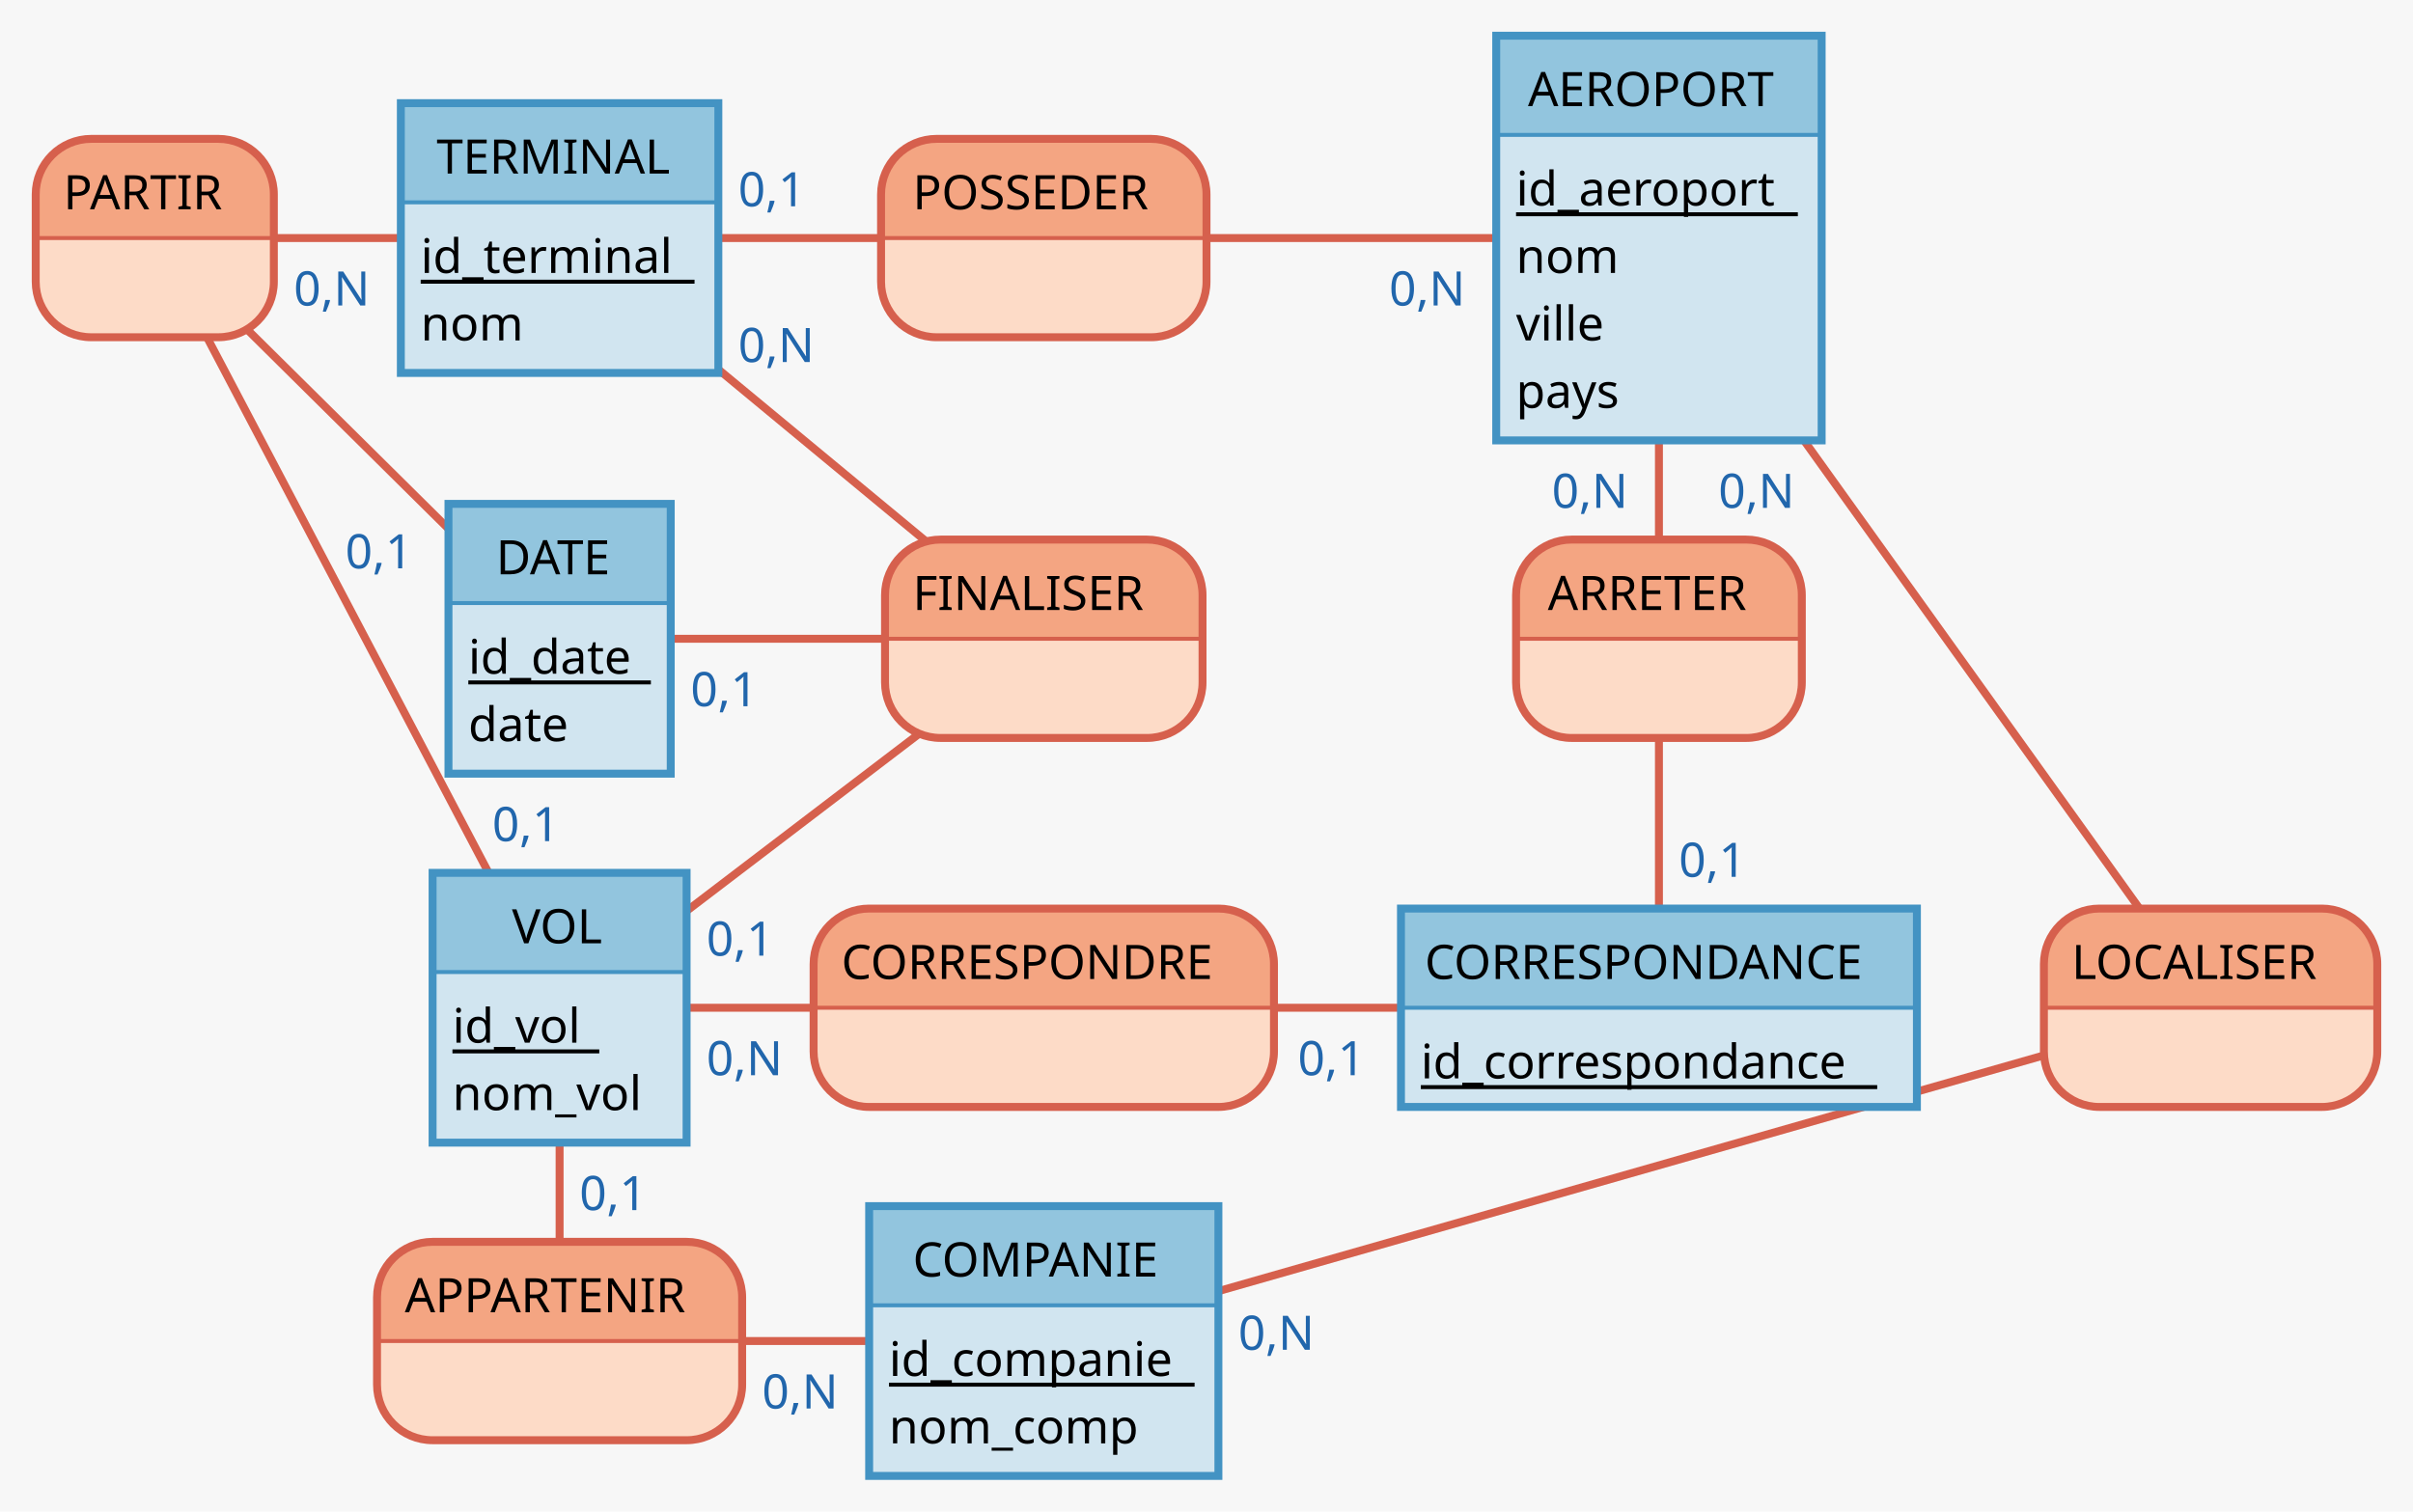
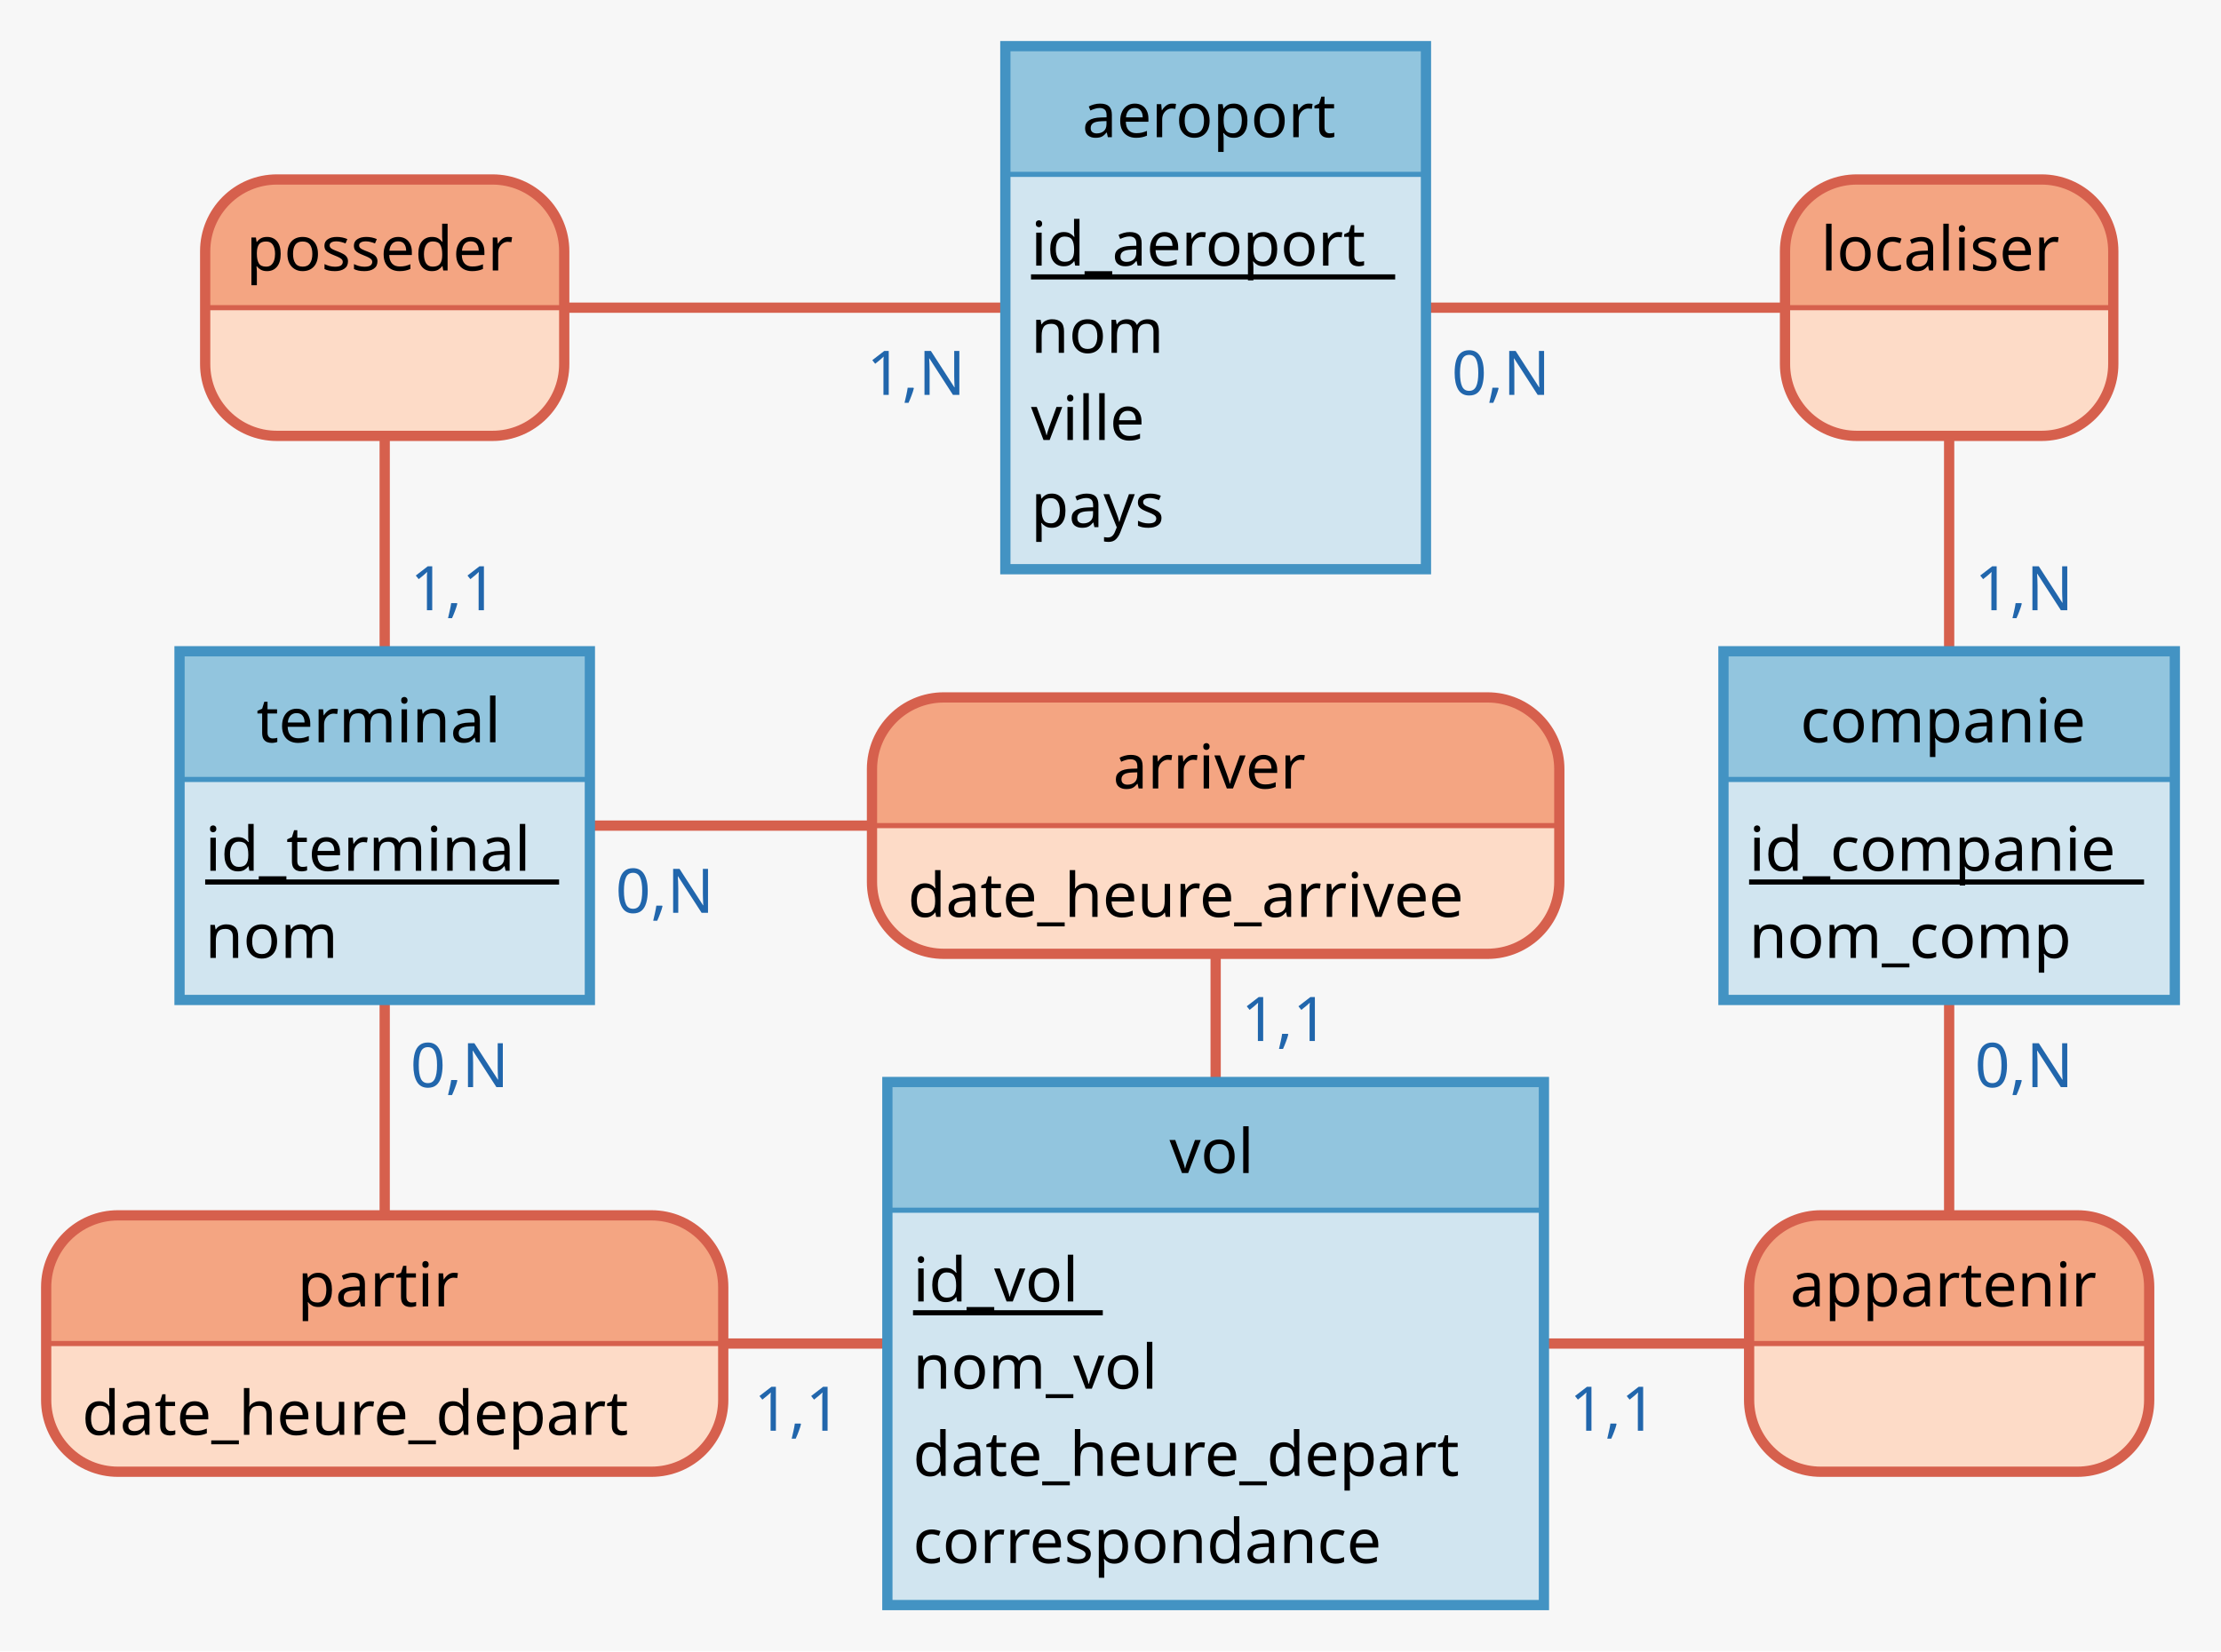
- <svg xmlns="http://www.w3.org/2000/svg" width="608" height="381" viewBox="0 0 608 381">
-   <rect x="0" y="0" width="608" height="381" fill="#f7f7f7" stroke="none" stroke-width="0" />
+ <svg xmlns="http://www.w3.org/2000/svg" width="433" height="322" viewBox="0 0 433 322">
+   <rect x="0" y="0" width="433" height="322" fill="#f7f7f7" stroke="none" stroke-width="0" />
  <g>
-     <line x1="141" y1="60" x2="39" y2="60" stroke="#d6604d" stroke-width="2" />
-     <line x1="141" y1="254" x2="39" y2="60" stroke="#d6604d" stroke-width="2" />
-     <line x1="141" y1="161" x2="39" y2="60" stroke="#d6604d" stroke-width="2" />
+     <line x1="237" y1="60" x2="75" y2="60" stroke="#d6604d" stroke-width="2" />
+     <line x1="75" y1="161" x2="75" y2="60" stroke="#d6604d" stroke-width="2" />
    <g>
-       <path d="M55 35 a14 14 90 0 1 14 14 V60 h-60 V49 a14 14 90 0 1 14 -14" fill="#f4a582" stroke="#f4a582" stroke-width="0" />
-       <path d="M69 60 v11 a14 14 90 0 1 -14 14 H23 a14 14 90 0 1 -14 -14 V60 H60" fill="#fddbc7" stroke="#fddbc7" stroke-width="0" />
-       <rect x="9" y="35" width="60" height="50" fill="none" rx="14" stroke="#d6604d" stroke-width="2" />
-       <line x1="9" y1="60" x2="69" y2="60" stroke="#d6604d" stroke-width="1" />
-       <text x="16" y="52.75" fill="#000000" font-family="Verdana" font-size="12">PARTIR</text>
+       <path d="M96 35 a14 14 90 0 1 14 14 V60 h-70 V49 a14 14 90 0 1 14 -14" fill="#f4a582" stroke="#f4a582" stroke-width="0" />
+       <path d="M110 60 v11 a14 14 90 0 1 -14 14 H54 a14 14 90 0 1 -14 -14 V60 H70" fill="#fddbc7" stroke="#fddbc7" stroke-width="0" />
+       <rect x="40" y="35" width="70" height="50" fill="none" rx="14" stroke="#d6604d" stroke-width="2" />
+       <line x1="40" y1="60" x2="110" y2="60" stroke="#d6604d" stroke-width="1" />
+       <text x="48" y="52.75" fill="#000000" font-family="Verdana" font-size="12">posseder</text>
    </g>
-     <text x="74" y="77" fill="#2166ac" font-family="Verdana" font-size="12">0,N</text>
-     <text x="124.02" y="212" fill="#2166ac" font-family="Verdana" font-size="12">0,1</text>
-     <text x="87" y="143.25" fill="#2166ac" font-family="Verdana" font-size="12">0,1</text>
+     <text x="169" y="77" fill="#2166ac" font-family="Verdana" font-size="12">1,N</text>
+     <text x="80" y="119" fill="#2166ac" font-family="Verdana" font-size="12">1,1</text>
  </g>
  <g>
-     <line x1="418" y1="60" x2="263" y2="60" stroke="#d6604d" stroke-width="2" />
-     <line x1="141" y1="60" x2="263" y2="60" stroke="#d6604d" stroke-width="2" />
+     <line x1="380" y1="161" x2="380" y2="60" stroke="#d6604d" stroke-width="2" />
+     <line x1="237" y1="60" x2="380" y2="60" stroke="#d6604d" stroke-width="2" />
    <g>
-       <path d="M290 35 a14 14 90 0 1 14 14 V60 h-82 V49 a14 14 90 0 1 14 -14" fill="#f4a582" stroke="#f4a582" stroke-width="0" />
-       <path d="M304 60 v11 a14 14 90 0 1 -14 14 H236 a14 14 90 0 1 -14 -14 V60 H82" fill="#fddbc7" stroke="#fddbc7" stroke-width="0" />
-       <rect x="222" y="35" width="82" height="50" fill="none" rx="14" stroke="#d6604d" stroke-width="2" />
-       <line x1="222" y1="60" x2="304" y2="60" stroke="#d6604d" stroke-width="1" />
-       <text x="230" y="52.75" fill="#000000" font-family="Verdana" font-size="12">POSSEDER</text>
+       <path d="M398 35 a14 14 90 0 1 14 14 V60 h-64 V49 a14 14 90 0 1 14 -14" fill="#f4a582" stroke="#f4a582" stroke-width="0" />
+       <path d="M412 60 v11 a14 14 90 0 1 -14 14 H362 a14 14 90 0 1 -14 -14 V60 H64" fill="#fddbc7" stroke="#fddbc7" stroke-width="0" />
+       <rect x="348" y="35" width="64" height="50" fill="none" rx="14" stroke="#d6604d" stroke-width="2" />
+       <line x1="348" y1="60" x2="412" y2="60" stroke="#d6604d" stroke-width="1" />
+       <text x="355" y="52.75" fill="#000000" font-family="Verdana" font-size="12">localiser</text>
    </g>
-     <text x="350" y="77" fill="#2166ac" font-family="Verdana" font-size="12">0,N</text>
-     <text x="186" y="52" fill="#2166ac" font-family="Verdana" font-size="12">0,1</text>
+     <text x="385" y="119" fill="#2166ac" font-family="Verdana" font-size="12">1,N</text>
+     <text x="283" y="77" fill="#2166ac" font-family="Verdana" font-size="12">0,N</text>
  </g>
  <g>
-     <line x1="141" y1="60" x2="263" y2="161" stroke="#d6604d" stroke-width="2" />
-     <line x1="141" y1="254" x2="263" y2="161" stroke="#d6604d" stroke-width="2" />
-     <line x1="141" y1="161" x2="263" y2="161" stroke="#d6604d" stroke-width="2" />
+     <line x1="75" y1="161" x2="237" y2="161" stroke="#d6604d" stroke-width="2" />
+     <line x1="237" y1="262" x2="237" y2="161" stroke="#d6604d" stroke-width="2" />
    <g>
-       <path d="M289 136 a14 14 90 0 1 14 14 V161 h-80 V150 a14 14 90 0 1 14 -14" fill="#f4a582" stroke="#f4a582" stroke-width="0" />
-       <path d="M303 161 v11 a14 14 90 0 1 -14 14 H237 a14 14 90 0 1 -14 -14 V161 H80" fill="#fddbc7" stroke="#fddbc7" stroke-width="0" />
-       <rect x="223" y="136" width="80" height="50" fill="none" rx="14" stroke="#d6604d" stroke-width="2" />
-       <line x1="223" y1="161" x2="303" y2="161" stroke="#d6604d" stroke-width="1" />
-       <text x="230" y="153.75" fill="#000000" font-family="Verdana" font-size="12">FINALISER</text>
+       <path d="M290 136 a14 14 90 0 1 14 14 V161 h-134 V150 a14 14 90 0 1 14 -14" fill="#f4a582" stroke="#f4a582" stroke-width="0" />
+       <path d="M304 161 v11 a14 14 90 0 1 -14 14 H184 a14 14 90 0 1 -14 -14 V161 H134" fill="#fddbc7" stroke="#fddbc7" stroke-width="0" />
+       <rect x="170" y="136" width="134" height="50" fill="none" rx="14" stroke="#d6604d" stroke-width="2" />
+       <line x1="170" y1="161" x2="304" y2="161" stroke="#d6604d" stroke-width="1" />
+       <text x="217" y="153.75" fill="#000000" font-family="Verdana" font-size="12">arriver</text>
+       <text x="177" y="178.8" fill="#000000" font-family="Verdana" font-size="12">date_heure_arrivee</text>
    </g>
-     <text x="186" y="91.25" fill="#2166ac" font-family="Verdana" font-size="12">0,N</text>
-     <text x="178" y="240.87" fill="#2166ac" font-family="Verdana" font-size="12">0,1</text>
-     <text x="174" y="178" fill="#2166ac" font-family="Verdana" font-size="12">0,1</text>
+     <text x="120" y="178" fill="#2166ac" font-family="Verdana" font-size="12">0,N</text>
+     <text x="242" y="203" fill="#2166ac" font-family="Verdana" font-size="12">1,1</text>
  </g>
  <g>
-     <line x1="418" y1="60" x2="418" y2="161" stroke="#d6604d" stroke-width="2" />
-     <line x1="418" y1="254" x2="418" y2="161" stroke="#d6604d" stroke-width="2" />
+     <line x1="75" y1="161" x2="75" y2="262" stroke="#d6604d" stroke-width="2" />
+     <line x1="237" y1="262" x2="75" y2="262" stroke="#d6604d" stroke-width="2" />
    <g>
-       <path d="M440 136 a14 14 90 0 1 14 14 V161 h-72 V150 a14 14 90 0 1 14 -14" fill="#f4a582" stroke="#f4a582" stroke-width="0" />
-       <path d="M454 161 v11 a14 14 90 0 1 -14 14 H396 a14 14 90 0 1 -14 -14 V161 H72" fill="#fddbc7" stroke="#fddbc7" stroke-width="0" />
-       <rect x="382" y="136" width="72" height="50" fill="none" rx="14" stroke="#d6604d" stroke-width="2" />
-       <line x1="382" y1="161" x2="454" y2="161" stroke="#d6604d" stroke-width="1" />
-       <text x="390" y="153.75" fill="#000000" font-family="Verdana" font-size="12">ARRETER</text>
+       <path d="M127 237 a14 14 90 0 1 14 14 V262 h-132 V251 a14 14 90 0 1 14 -14" fill="#f4a582" stroke="#f4a582" stroke-width="0" />
+       <path d="M141 262 v11 a14 14 90 0 1 -14 14 H23 a14 14 90 0 1 -14 -14 V262 H132" fill="#fddbc7" stroke="#fddbc7" stroke-width="0" />
+       <rect x="9" y="237" width="132" height="50" fill="none" rx="14" stroke="#d6604d" stroke-width="2" />
+       <line x1="9" y1="262" x2="141" y2="262" stroke="#d6604d" stroke-width="1" />
+       <text x="58" y="254.75" fill="#000000" font-family="Verdana" font-size="12">partir</text>
+       <text x="16" y="279.8" fill="#000000" font-family="Verdana" font-size="12">date_heure_depart</text>
    </g>
-     <text x="391" y="128" fill="#2166ac" font-family="Verdana" font-size="12">0,N</text>
-     <text x="423" y="221" fill="#2166ac" font-family="Verdana" font-size="12">0,1</text>
+     <text x="80" y="212" fill="#2166ac" font-family="Verdana" font-size="12">0,N</text>
+     <text x="147" y="279" fill="#2166ac" font-family="Verdana" font-size="12">1,1</text>
  </g>
  <g>
-     <line x1="418" y1="254" x2="263" y2="254" stroke="#d6604d" stroke-width="2" />
-     <line x1="141" y1="254" x2="263" y2="254" stroke="#d6604d" stroke-width="2" />
+     <line x1="380" y1="161" x2="380" y2="262" stroke="#d6604d" stroke-width="2" />
+     <line x1="237" y1="262" x2="380" y2="262" stroke="#d6604d" stroke-width="2" />
    <g>
-       <path d="M307 229 a14 14 90 0 1 14 14 V254 h-116 V243 a14 14 90 0 1 14 -14" fill="#f4a582" stroke="#f4a582" stroke-width="0" />
-       <path d="M321 254 v11 a14 14 90 0 1 -14 14 H219 a14 14 90 0 1 -14 -14 V254 H116" fill="#fddbc7" stroke="#fddbc7" stroke-width="0" />
-       <rect x="205" y="229" width="116" height="50" fill="none" rx="14" stroke="#d6604d" stroke-width="2" />
-       <line x1="205" y1="254" x2="321" y2="254" stroke="#d6604d" stroke-width="1" />
-       <text x="212" y="246.75" fill="#000000" font-family="Verdana" font-size="12">CORRESPONDRE</text>
+       <path d="M405 237 a14 14 90 0 1 14 14 V262 h-78 V251 a14 14 90 0 1 14 -14" fill="#f4a582" stroke="#f4a582" stroke-width="0" />
+       <path d="M419 262 v11 a14 14 90 0 1 -14 14 H355 a14 14 90 0 1 -14 -14 V262 H78" fill="#fddbc7" stroke="#fddbc7" stroke-width="0" />
+       <rect x="341" y="237" width="78" height="50" fill="none" rx="14" stroke="#d6604d" stroke-width="2" />
+       <line x1="341" y1="262" x2="419" y2="262" stroke="#d6604d" stroke-width="1" />
+       <text x="349" y="254.75" fill="#000000" font-family="Verdana" font-size="12">appartenir</text>
    </g>
-     <text x="327" y="271" fill="#2166ac" font-family="Verdana" font-size="12">0,1</text>
-     <text x="178" y="271" fill="#2166ac" font-family="Verdana" font-size="12">0,N</text>
-   </g>
-   <g>
-     <line x1="263" y1="338" x2="557" y2="254" stroke="#d6604d" stroke-width="2" />
-     <line x1="418" y1="60" x2="557" y2="254" stroke="#d6604d" stroke-width="2" />
-     <g>
-       <path d="M585 229 a14 14 90 0 1 14 14 V254 h-84 V243 a14 14 90 0 1 14 -14" fill="#f4a582" stroke="#f4a582" stroke-width="0" />
-       <path d="M599 254 v11 a14 14 90 0 1 -14 14 H529 a14 14 90 0 1 -14 -14 V254 H84" fill="#fddbc7" stroke="#fddbc7" stroke-width="0" />
-       <rect x="515" y="229" width="84" height="50" fill="none" rx="14" stroke="#d6604d" stroke-width="2" />
-       <line x1="515" y1="254" x2="599" y2="254" stroke="#d6604d" stroke-width="1" />
-       <text x="522" y="246.75" fill="#000000" font-family="Verdana" font-size="12">LOCALISER</text>
-     </g>
-     <text x="312" y="340.21" fill="#2166ac" font-family="Verdana" font-size="12">0,N</text>
-     <text x="432.98" y="128" fill="#2166ac" font-family="Verdana" font-size="12">0,N</text>
-   </g>
-   <g>
-     <line x1="263" y1="338" x2="141" y2="338" stroke="#d6604d" stroke-width="2" />
-     <line x1="141" y1="254" x2="141" y2="338" stroke="#d6604d" stroke-width="2" />
-     <g>
-       <path d="M173 313 a14 14 90 0 1 14 14 V338 h-92 V327 a14 14 90 0 1 14 -14" fill="#f4a582" stroke="#f4a582" stroke-width="0" />
-       <path d="M187 338 v11 a14 14 90 0 1 -14 14 H109 a14 14 90 0 1 -14 -14 V338 H92" fill="#fddbc7" stroke="#fddbc7" stroke-width="0" />
-       <rect x="95" y="313" width="92" height="50" fill="none" rx="14" stroke="#d6604d" stroke-width="2" />
-       <line x1="95" y1="338" x2="187" y2="338" stroke="#d6604d" stroke-width="1" />
-       <text x="102" y="330.75" fill="#000000" font-family="Verdana" font-size="12">APPARTENIR</text>
-     </g>
-     <text x="192" y="355" fill="#2166ac" font-family="Verdana" font-size="12">0,N</text>
-     <text x="146" y="305" fill="#2166ac" font-family="Verdana" font-size="12">0,1</text>
+     <text x="385" y="212" fill="#2166ac" font-family="Verdana" font-size="12">0,N</text>
+     <text x="306" y="279" fill="#2166ac" font-family="Verdana" font-size="12">1,1</text>
  </g>
  <g>
    <g>
-       <rect x="101" y="26" width="80" height="25" fill="#92c5de" stroke="none" stroke-width="0" opacity="1" />
-       <rect x="101" y="51" width="80" height="43" fill="#d1e5f0" stroke="none" stroke-width="0" opacity="1" />
-       <rect x="101" y="26" width="80" height="68" fill="none" stroke="#4393c3" stroke-width="2" opacity="1" />
-       <line x1="101" y1="51" x2="181" y2="51" stroke="#4393c3" stroke-width="1" />
+       <rect x="196" y="9" width="82" height="25" fill="#92c5de" stroke="none" stroke-width="0" opacity="1" />
+       <rect x="196" y="34" width="82" height="77" fill="#d1e5f0" stroke="none" stroke-width="0" opacity="1" />
+       <rect x="196" y="9" width="82" height="102" fill="none" stroke="#4393c3" stroke-width="2" opacity="1" />
+       <line x1="196" y1="34" x2="278" y2="34" stroke="#4393c3" stroke-width="1" />
    </g>
-     <text x="110" y="43.75" fill="#000000" font-family="Verdana" font-size="12">TERMINAL</text>
-     <text x="106" y="68.8" fill="#000000" font-family="Verdana" font-size="12">id_terminal</text>
-     <line x1="106" y1="71" x2="175" y2="71" stroke="#000000" stroke-width="1" />
-     <text x="106" y="85.8" fill="#000000" font-family="Verdana" font-size="12">nom</text>
+     <text x="211" y="26.75" fill="#000000" font-family="Verdana" font-size="12">aeroport</text>
+     <text x="201" y="51.8" fill="#000000" font-family="Verdana" font-size="12">id_aeroport</text>
+     <line x1="201" y1="54" x2="272" y2="54" stroke="#000000" stroke-width="1" />
+     <text x="201" y="68.8" fill="#000000" font-family="Verdana" font-size="12">nom</text>
+     <text x="201" y="85.8" fill="#000000" font-family="Verdana" font-size="12">ville</text>
+     <text x="201" y="102.8" fill="#000000" font-family="Verdana" font-size="12">pays</text>
  </g>
  <g>
    <g>
-       <rect x="377" y="9" width="82" height="25" fill="#92c5de" stroke="none" stroke-width="0" opacity="1" />
-       <rect x="377" y="34" width="82" height="77" fill="#d1e5f0" stroke="none" stroke-width="0" opacity="1" />
-       <rect x="377" y="9" width="82" height="102" fill="none" stroke="#4393c3" stroke-width="2" opacity="1" />
-       <line x1="377" y1="34" x2="459" y2="34" stroke="#4393c3" stroke-width="1" />
+       <rect x="35" y="127" width="80" height="25" fill="#92c5de" stroke="none" stroke-width="0" opacity="1" />
+       <rect x="35" y="152" width="80" height="43" fill="#d1e5f0" stroke="none" stroke-width="0" opacity="1" />
+       <rect x="35" y="127" width="80" height="68" fill="none" stroke="#4393c3" stroke-width="2" opacity="1" />
+       <line x1="35" y1="152" x2="115" y2="152" stroke="#4393c3" stroke-width="1" />
    </g>
-     <text x="385" y="26.75" fill="#000000" font-family="Verdana" font-size="12">AEROPORT</text>
-     <text x="382" y="51.8" fill="#000000" font-family="Verdana" font-size="12">id_aeroport</text>
-     <line x1="382" y1="54" x2="453" y2="54" stroke="#000000" stroke-width="1" />
-     <text x="382" y="68.8" fill="#000000" font-family="Verdana" font-size="12">nom</text>
-     <text x="382" y="85.8" fill="#000000" font-family="Verdana" font-size="12">ville</text>
-     <text x="382" y="102.8" fill="#000000" font-family="Verdana" font-size="12">pays</text>
+     <text x="50" y="144.75" fill="#000000" font-family="Verdana" font-size="12">terminal</text>
+     <text x="40" y="169.8" fill="#000000" font-family="Verdana" font-size="12">id_terminal</text>
+     <line x1="40" y1="172" x2="109" y2="172" stroke="#000000" stroke-width="1" />
+     <text x="40" y="186.8" fill="#000000" font-family="Verdana" font-size="12">nom</text>
  </g>
  <g>
    <g>
-       <rect x="113" y="127" width="56" height="25" fill="#92c5de" stroke="none" stroke-width="0" opacity="1" />
-       <rect x="113" y="152" width="56" height="43" fill="#d1e5f0" stroke="none" stroke-width="0" opacity="1" />
-       <rect x="113" y="127" width="56" height="68" fill="none" stroke="#4393c3" stroke-width="2" opacity="1" />
-       <line x1="113" y1="152" x2="169" y2="152" stroke="#4393c3" stroke-width="1" />
+       <rect x="336" y="127" width="88" height="25" fill="#92c5de" stroke="none" stroke-width="0" opacity="1" />
+       <rect x="336" y="152" width="88" height="43" fill="#d1e5f0" stroke="none" stroke-width="0" opacity="1" />
+       <rect x="336" y="127" width="88" height="68" fill="none" stroke="#4393c3" stroke-width="2" opacity="1" />
+       <line x1="336" y1="152" x2="424" y2="152" stroke="#4393c3" stroke-width="1" />
    </g>
-     <text x="125" y="144.75" fill="#000000" font-family="Verdana" font-size="12">DATE</text>
-     <text x="118" y="169.8" fill="#000000" font-family="Verdana" font-size="12">id_date</text>
-     <line x1="118" y1="172" x2="164" y2="172" stroke="#000000" stroke-width="1" />
-     <text x="118" y="186.8" fill="#000000" font-family="Verdana" font-size="12">date</text>
+     <text x="351" y="144.75" fill="#000000" font-family="Verdana" font-size="12">companie</text>
+     <text x="341" y="169.8" fill="#000000" font-family="Verdana" font-size="12">id_companie</text>
+     <line x1="341" y1="172" x2="418" y2="172" stroke="#000000" stroke-width="1" />
+     <text x="341" y="186.8" fill="#000000" font-family="Verdana" font-size="12">nom_comp</text>
  </g>
  <g>
    <g>
-       <rect x="109" y="220" width="64" height="25" fill="#92c5de" stroke="none" stroke-width="0" opacity="1" />
-       <rect x="109" y="245" width="64" height="43" fill="#d1e5f0" stroke="none" stroke-width="0" opacity="1" />
-       <rect x="109" y="220" width="64" height="68" fill="none" stroke="#4393c3" stroke-width="2" opacity="1" />
-       <line x1="109" y1="245" x2="173" y2="245" stroke="#4393c3" stroke-width="1" />
+       <rect x="173" y="211" width="128" height="25" fill="#92c5de" stroke="none" stroke-width="0" opacity="1" />
+       <rect x="173" y="236" width="128" height="77" fill="#d1e5f0" stroke="none" stroke-width="0" opacity="1" />
+       <rect x="173" y="211" width="128" height="102" fill="none" stroke="#4393c3" stroke-width="2" opacity="1" />
+       <line x1="173" y1="236" x2="301" y2="236" stroke="#4393c3" stroke-width="1" />
    </g>
-     <text x="129" y="237.75" fill="#000000" font-family="Verdana" font-size="12">VOL</text>
-     <text x="114" y="262.8" fill="#000000" font-family="Verdana" font-size="12">id_vol</text>
-     <line x1="114" y1="265" x2="151" y2="265" stroke="#000000" stroke-width="1" />
-     <text x="114" y="279.8" fill="#000000" font-family="Verdana" font-size="12">nom_vol</text>
-   </g>
-   <g>
-     <g>
-       <rect x="353" y="229" width="130" height="25" fill="#92c5de" stroke="none" stroke-width="0" opacity="1" />
-       <rect x="353" y="254" width="130" height="25" fill="#d1e5f0" stroke="none" stroke-width="0" opacity="1" />
-       <rect x="353" y="229" width="130" height="50" fill="none" stroke="#4393c3" stroke-width="2" opacity="1" />
-       <line x1="353" y1="254" x2="483" y2="254" stroke="#4393c3" stroke-width="1" />
-     </g>
-     <text x="359" y="246.75" fill="#000000" font-family="Verdana" font-size="12">CORRESPONDANCE</text>
-     <text x="358" y="271.8" fill="#000000" font-family="Verdana" font-size="12">id_correspondance</text>
-     <line x1="358" y1="274" x2="473" y2="274" stroke="#000000" stroke-width="1" />
-   </g>
-   <g>
-     <g>
-       <rect x="219" y="304" width="88" height="25" fill="#92c5de" stroke="none" stroke-width="0" opacity="1" />
-       <rect x="219" y="329" width="88" height="43" fill="#d1e5f0" stroke="none" stroke-width="0" opacity="1" />
-       <rect x="219" y="304" width="88" height="68" fill="none" stroke="#4393c3" stroke-width="2" opacity="1" />
-       <line x1="219" y1="329" x2="307" y2="329" stroke="#4393c3" stroke-width="1" />
-     </g>
-     <text x="230" y="321.75" fill="#000000" font-family="Verdana" font-size="12">COMPANIE</text>
-     <text x="224" y="346.8" fill="#000000" font-family="Verdana" font-size="12">id_companie</text>
-     <line x1="224" y1="349" x2="301" y2="349" stroke="#000000" stroke-width="1" />
-     <text x="224" y="363.8" fill="#000000" font-family="Verdana" font-size="12">nom_comp</text>
+     <text x="228" y="228.75" fill="#000000" font-family="Verdana" font-size="12">vol</text>
+     <text x="178" y="253.8" fill="#000000" font-family="Verdana" font-size="12">id_vol</text>
+     <line x1="178" y1="256" x2="215" y2="256" stroke="#000000" stroke-width="1" />
+     <text x="178" y="270.8" fill="#000000" font-family="Verdana" font-size="12">nom_vol</text>
+     <text x="178" y="287.8" fill="#000000" font-family="Verdana" font-size="12">date_heure_depart</text>
+     <text x="178" y="304.8" fill="#000000" font-family="Verdana" font-size="12">correspondance</text>
  </g>
</svg>
